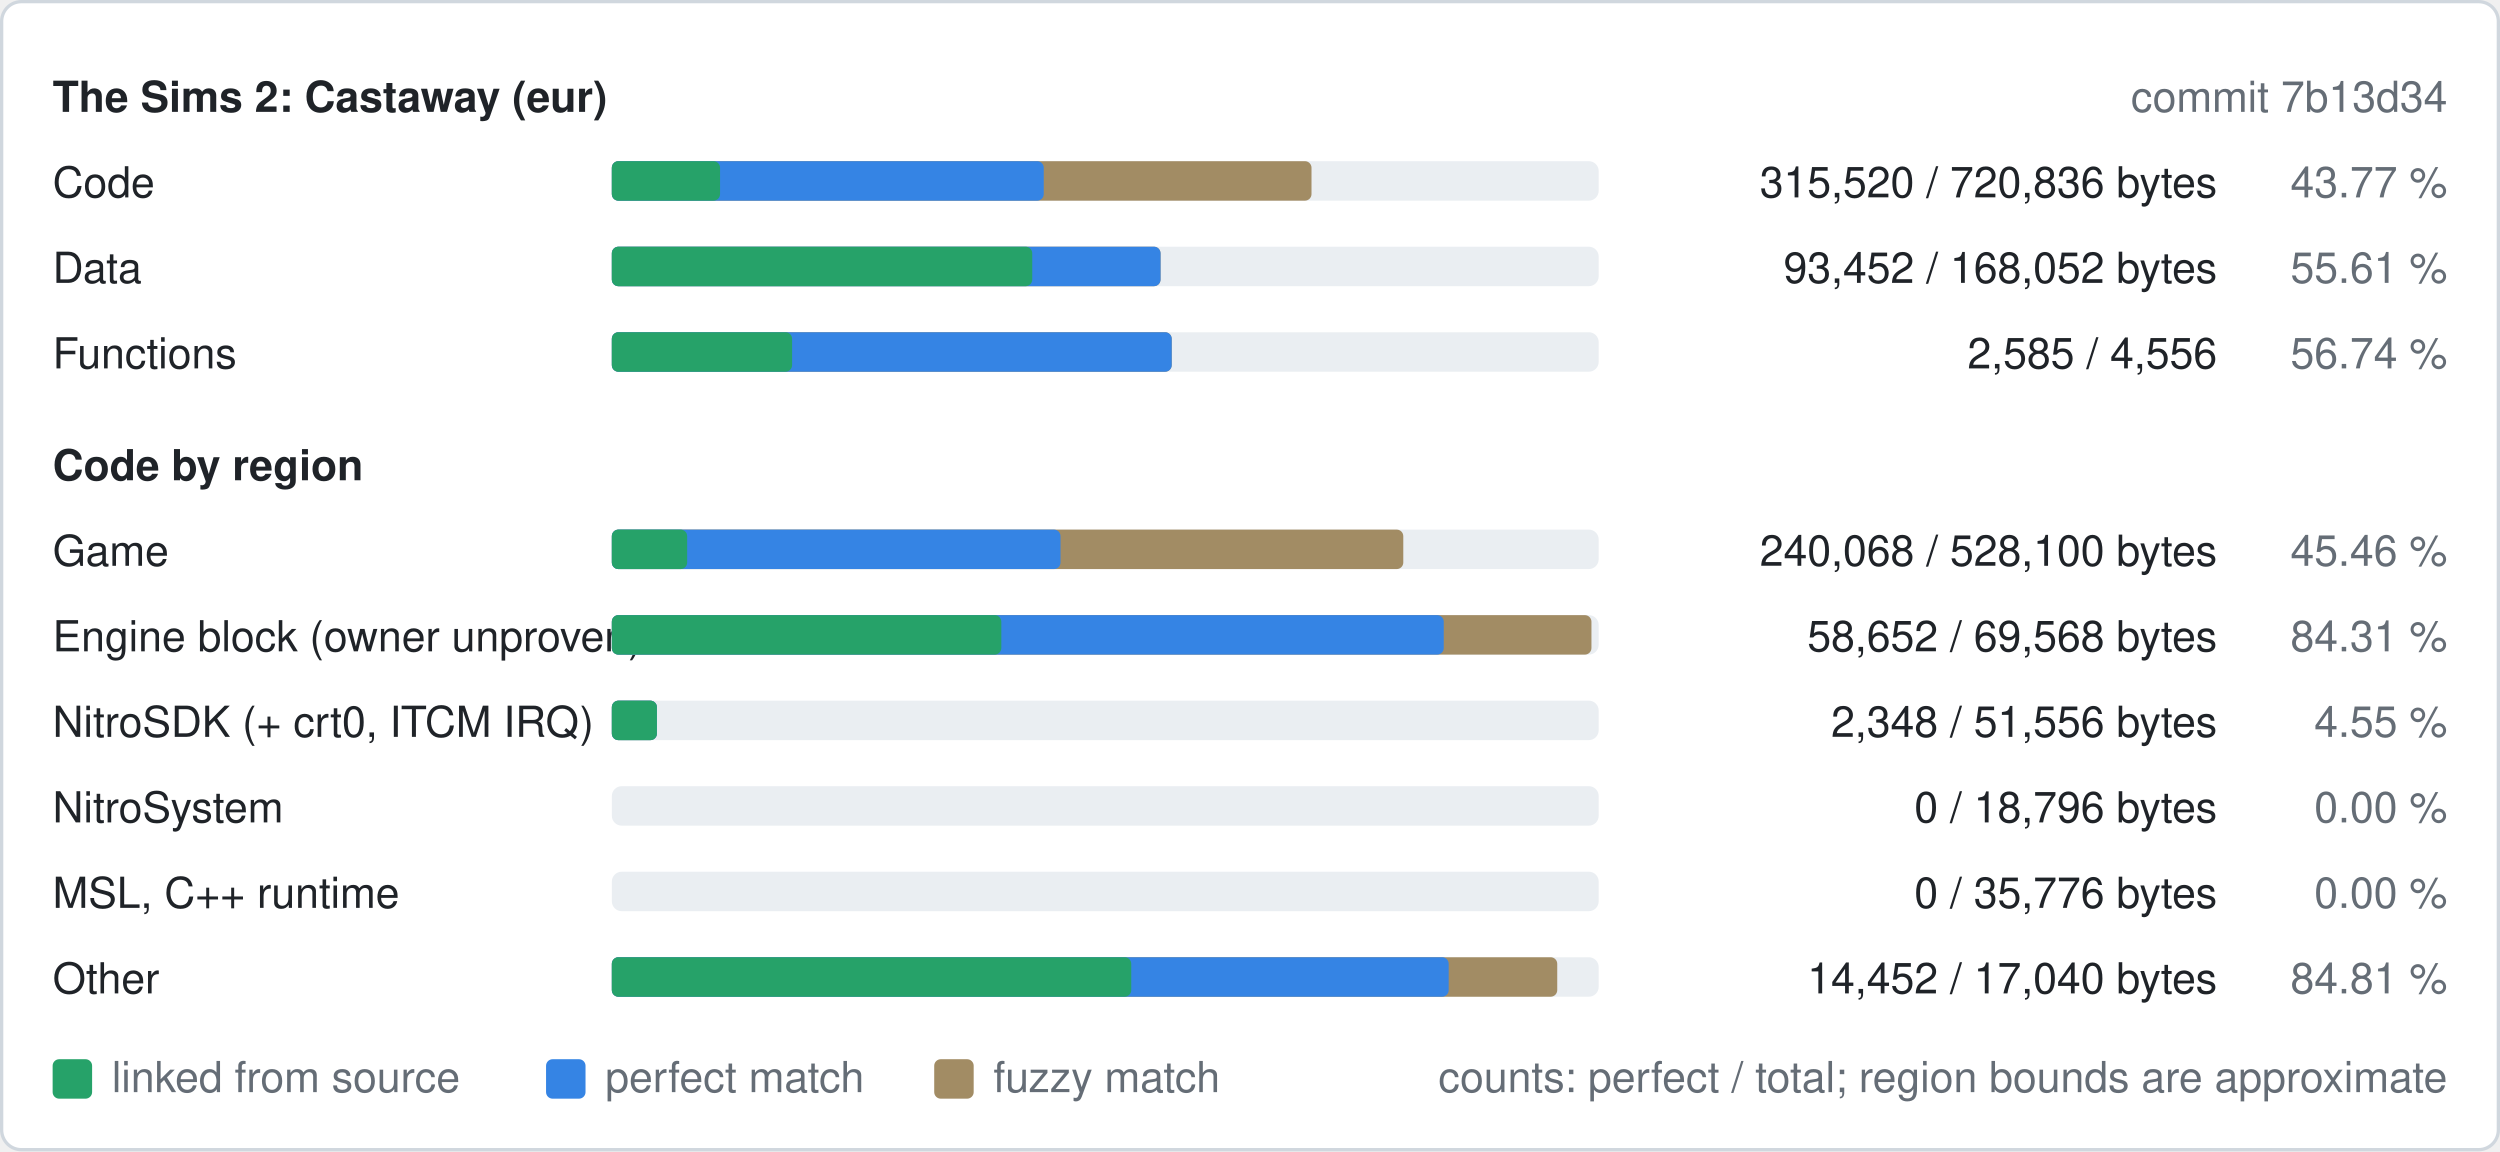
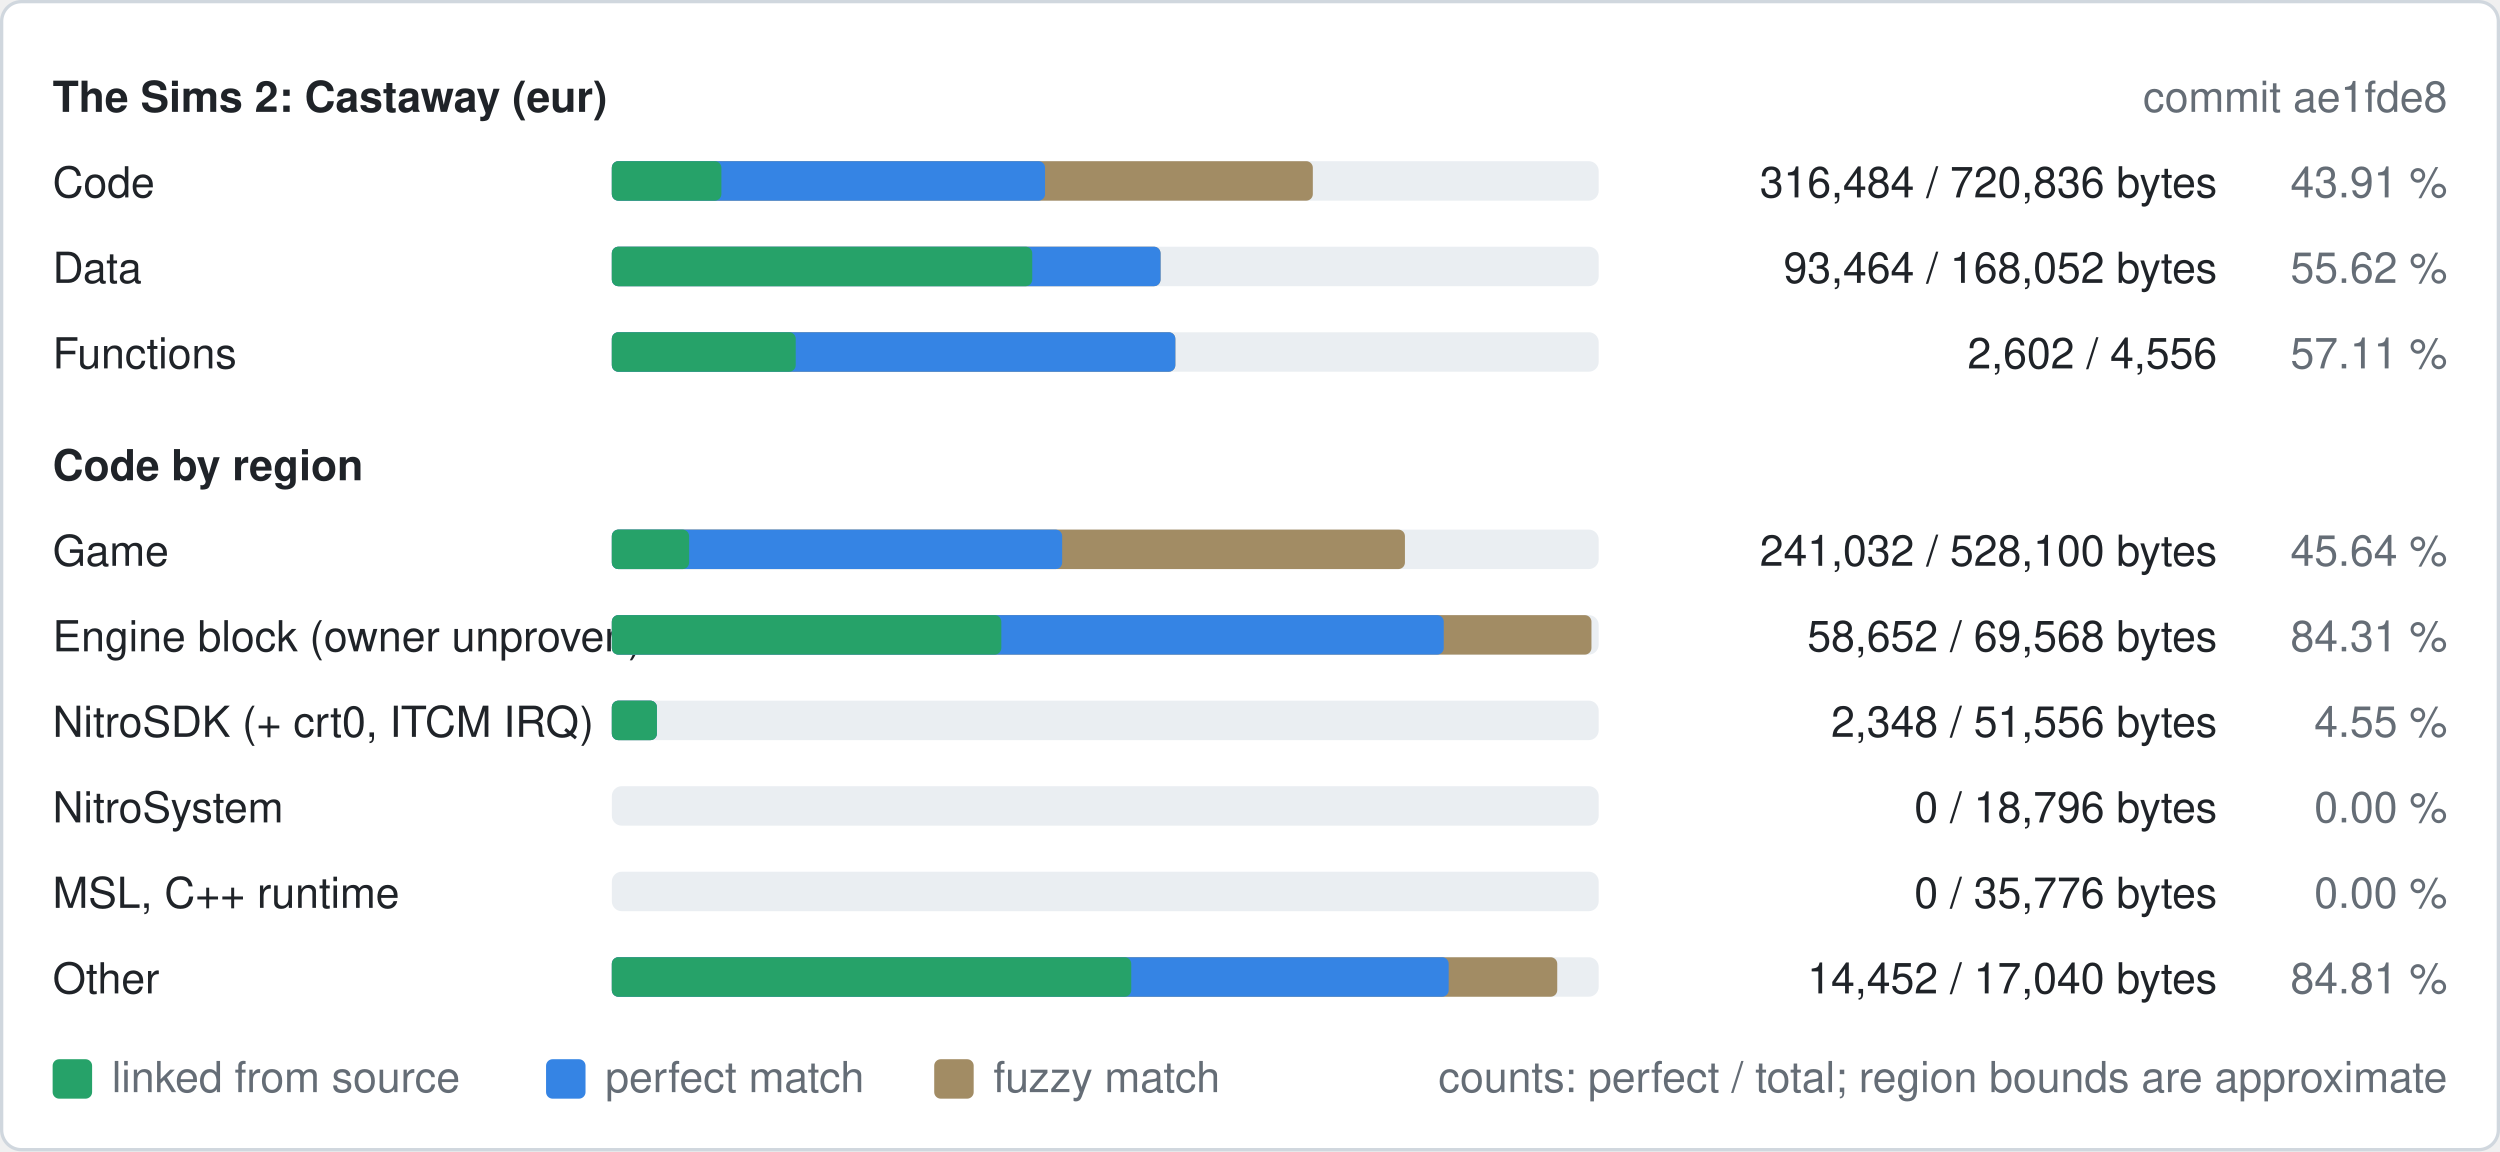
<svg xmlns="http://www.w3.org/2000/svg" width="760" height="350" viewBox="0 0 760 350" role="img" aria-label="Decompilation progress of eur">
  <style>
text{font-family:-apple-system,BlinkMacSystemFont,"Segoe UI",Helvetica,Arial,sans-serif;font-size:13px}
.b{font-weight:600}
.bg{fill:#ffffff;stroke:#d0d7de}.t{fill:#1f2328}.m{fill:#656d76}.track{fill:#eaeef2}.fuzzy{fill:#a28c64}.perfect{fill:#3584e4}.linked{fill:#26a269}
@media (prefers-color-scheme: dark){.bg{fill:#0d1117;stroke:#30363d}.t{fill:#e6edf3}.m{fill:#8d96a0}.track{fill:#21262d}.fuzzy{fill:#a28c64}.perfect{fill:#3584e4}.linked{fill:#2ec27e}}
</style>
  <rect class="bg" x="0.5" y="0.5" width="759" height="349" rx="6" />
  <text class="t b" x="16" y="34">The Sims 2: Castaway (eur)</text>
-   <text class="m" x="744" y="34" text-anchor="end">commit 7b13d34</text>
+   <text class="m" x="744" y="34" text-anchor="end">commit ae1fde8</text>
  <text class="t" x="16" y="60">Code</text>
  <rect class="track" x="186" y="49" width="300" height="12" rx="3" />
-   <rect class="fuzzy" x="186" y="49" width="212.7" height="12" rx="2" />
-   <rect class="perfect" x="186" y="49" width="131.3" height="12" rx="2" />
-   <rect class="linked" x="186" y="49" width="32.9" height="12" rx="2" />
-   <text class="t" x="674" y="60" text-anchor="end">315,520 / 720,836 bytes</text>
-   <text class="m" x="744" y="60" text-anchor="end">43.77 %</text>
+   <rect class="fuzzy" x="186" y="49" width="213.1" height="12" rx="2" />
+   <rect class="perfect" x="186" y="49" width="131.7" height="12" rx="2" />
+   <rect class="linked" x="186" y="49" width="33.3" height="12" rx="2" />
+   <text class="t" x="674" y="60" text-anchor="end">316,484 / 720,836 bytes</text>
+   <text class="m" x="744" y="60" text-anchor="end">43.91 %</text>
  <text class="t" x="16" y="86">Data</text>
  <rect class="track" x="186" y="75" width="300" height="12" rx="3" />
  <rect class="fuzzy" x="186" y="75" width="166.8" height="12" rx="2" />
  <rect class="perfect" x="186" y="75" width="166.8" height="12" rx="2" />
  <rect class="linked" x="186" y="75" width="127.8" height="12" rx="2" />
-   <text class="t" x="674" y="86" text-anchor="end">93,452 / 168,052 bytes</text>
-   <text class="m" x="744" y="86" text-anchor="end">55.61 %</text>
+   <text class="t" x="674" y="86" text-anchor="end">93,464 / 168,052 bytes</text>
+   <text class="m" x="744" y="86" text-anchor="end">55.62 %</text>
  <text class="t" x="16" y="112">Functions</text>
  <rect class="track" x="186" y="101" width="300" height="12" rx="3" />
-   <rect class="fuzzy" x="186" y="101" width="170.2" height="12" rx="2" />
-   <rect class="perfect" x="186" y="101" width="170.2" height="12" rx="2" />
-   <rect class="linked" x="186" y="101" width="54.8" height="12" rx="2" />
-   <text class="t" x="674" y="112" text-anchor="end">2,585 / 4,556</text>
-   <text class="m" x="744" y="112" text-anchor="end">56.74 %</text>
+   <rect class="fuzzy" x="186" y="101" width="171.3" height="12" rx="2" />
+   <rect class="perfect" x="186" y="101" width="171.3" height="12" rx="2" />
+   <rect class="linked" x="186" y="101" width="55.9" height="12" rx="2" />
+   <text class="t" x="674" y="112" text-anchor="end">2,602 / 4,556</text>
+   <text class="m" x="744" y="112" text-anchor="end">57.11 %</text>
  <text class="t b" x="16" y="146">Code by region</text>
  <text class="t" x="16" y="172">Game</text>
  <rect class="track" x="186" y="161" width="300" height="12" rx="3" />
-   <rect class="fuzzy" x="186" y="161" width="240.6" height="12" rx="2" />
-   <rect class="perfect" x="186" y="161" width="136.4" height="12" rx="2" />
-   <rect class="linked" x="186" y="161" width="22.9" height="12" rx="2" />
-   <text class="t" x="674" y="172" text-anchor="end">240,068 / 528,100 bytes</text>
-   <text class="m" x="744" y="172" text-anchor="end">45.46 %</text>
+   <rect class="fuzzy" x="186" y="161" width="241.1" height="12" rx="2" />
+   <rect class="perfect" x="186" y="161" width="136.9" height="12" rx="2" />
+   <rect class="linked" x="186" y="161" width="23.5" height="12" rx="2" />
+   <text class="t" x="674" y="172" text-anchor="end">241,032 / 528,100 bytes</text>
+   <text class="m" x="744" y="172" text-anchor="end">45.64 %</text>
  <text class="t" x="16" y="198">Engine block (owner unproven)</text>
  <rect class="track" x="186" y="187" width="300" height="12" rx="3" />
  <rect class="fuzzy" x="186" y="187" width="297.8" height="12" rx="2" />
  <rect class="perfect" x="186" y="187" width="252.9" height="12" rx="2" />
  <rect class="linked" x="186" y="187" width="118.4" height="12" rx="2" />
  <text class="t" x="674" y="198" text-anchor="end">58,652 / 69,568 bytes</text>
  <text class="m" x="744" y="198" text-anchor="end">84.31 %</text>
  <text class="t" x="16" y="224">NitroSDK (+ crt0, ITCM IRQ)</text>
  <rect class="track" x="186" y="213" width="300" height="12" rx="3" />
  <rect class="fuzzy" x="186" y="213" width="13.7" height="12" rx="2" />
  <rect class="perfect" x="186" y="213" width="13.7" height="12" rx="2" />
  <rect class="linked" x="186" y="213" width="13.7" height="12" rx="2" />
  <text class="t" x="674" y="224" text-anchor="end">2,348 / 51,556 bytes</text>
  <text class="m" x="744" y="224" text-anchor="end">4.55 %</text>
  <text class="t" x="16" y="250">NitroSystem</text>
  <rect class="track" x="186" y="239" width="300" height="12" rx="3" />
  <text class="t" x="674" y="250" text-anchor="end">0 / 18,796 bytes</text>
  <text class="m" x="744" y="250" text-anchor="end">0.00 %</text>
  <text class="t" x="16" y="276">MSL, C++ runtime</text>
  <rect class="track" x="186" y="265" width="300" height="12" rx="3" />
  <text class="t" x="674" y="276" text-anchor="end">0 / 35,776 bytes</text>
  <text class="m" x="744" y="276" text-anchor="end">0.00 %</text>
  <text class="t" x="16" y="302">Other</text>
  <rect class="track" x="186" y="291" width="300" height="12" rx="3" />
  <rect class="fuzzy" x="186" y="291" width="287.4" height="12" rx="2" />
  <rect class="perfect" x="186" y="291" width="254.4" height="12" rx="2" />
  <rect class="linked" x="186" y="291" width="157.9" height="12" rx="2" />
  <text class="t" x="674" y="302" text-anchor="end">14,452 / 17,040 bytes</text>
  <text class="m" x="744" y="302" text-anchor="end">84.81 %</text>
  <rect class="linked" x="16" y="322" width="12" height="12" rx="2" />
  <text class="m" x="34" y="332">linked from source</text>
  <rect class="perfect" x="166" y="322" width="12" height="12" rx="2" />
  <text class="m" x="184" y="332">perfect match</text>
  <rect class="fuzzy" x="284" y="322" width="12" height="12" rx="2" />
  <text class="m" x="302" y="332">fuzzy match</text>
  <text class="m" x="744" y="332" text-anchor="end">counts: perfect / total; region bounds are approximate</text>
</svg>
